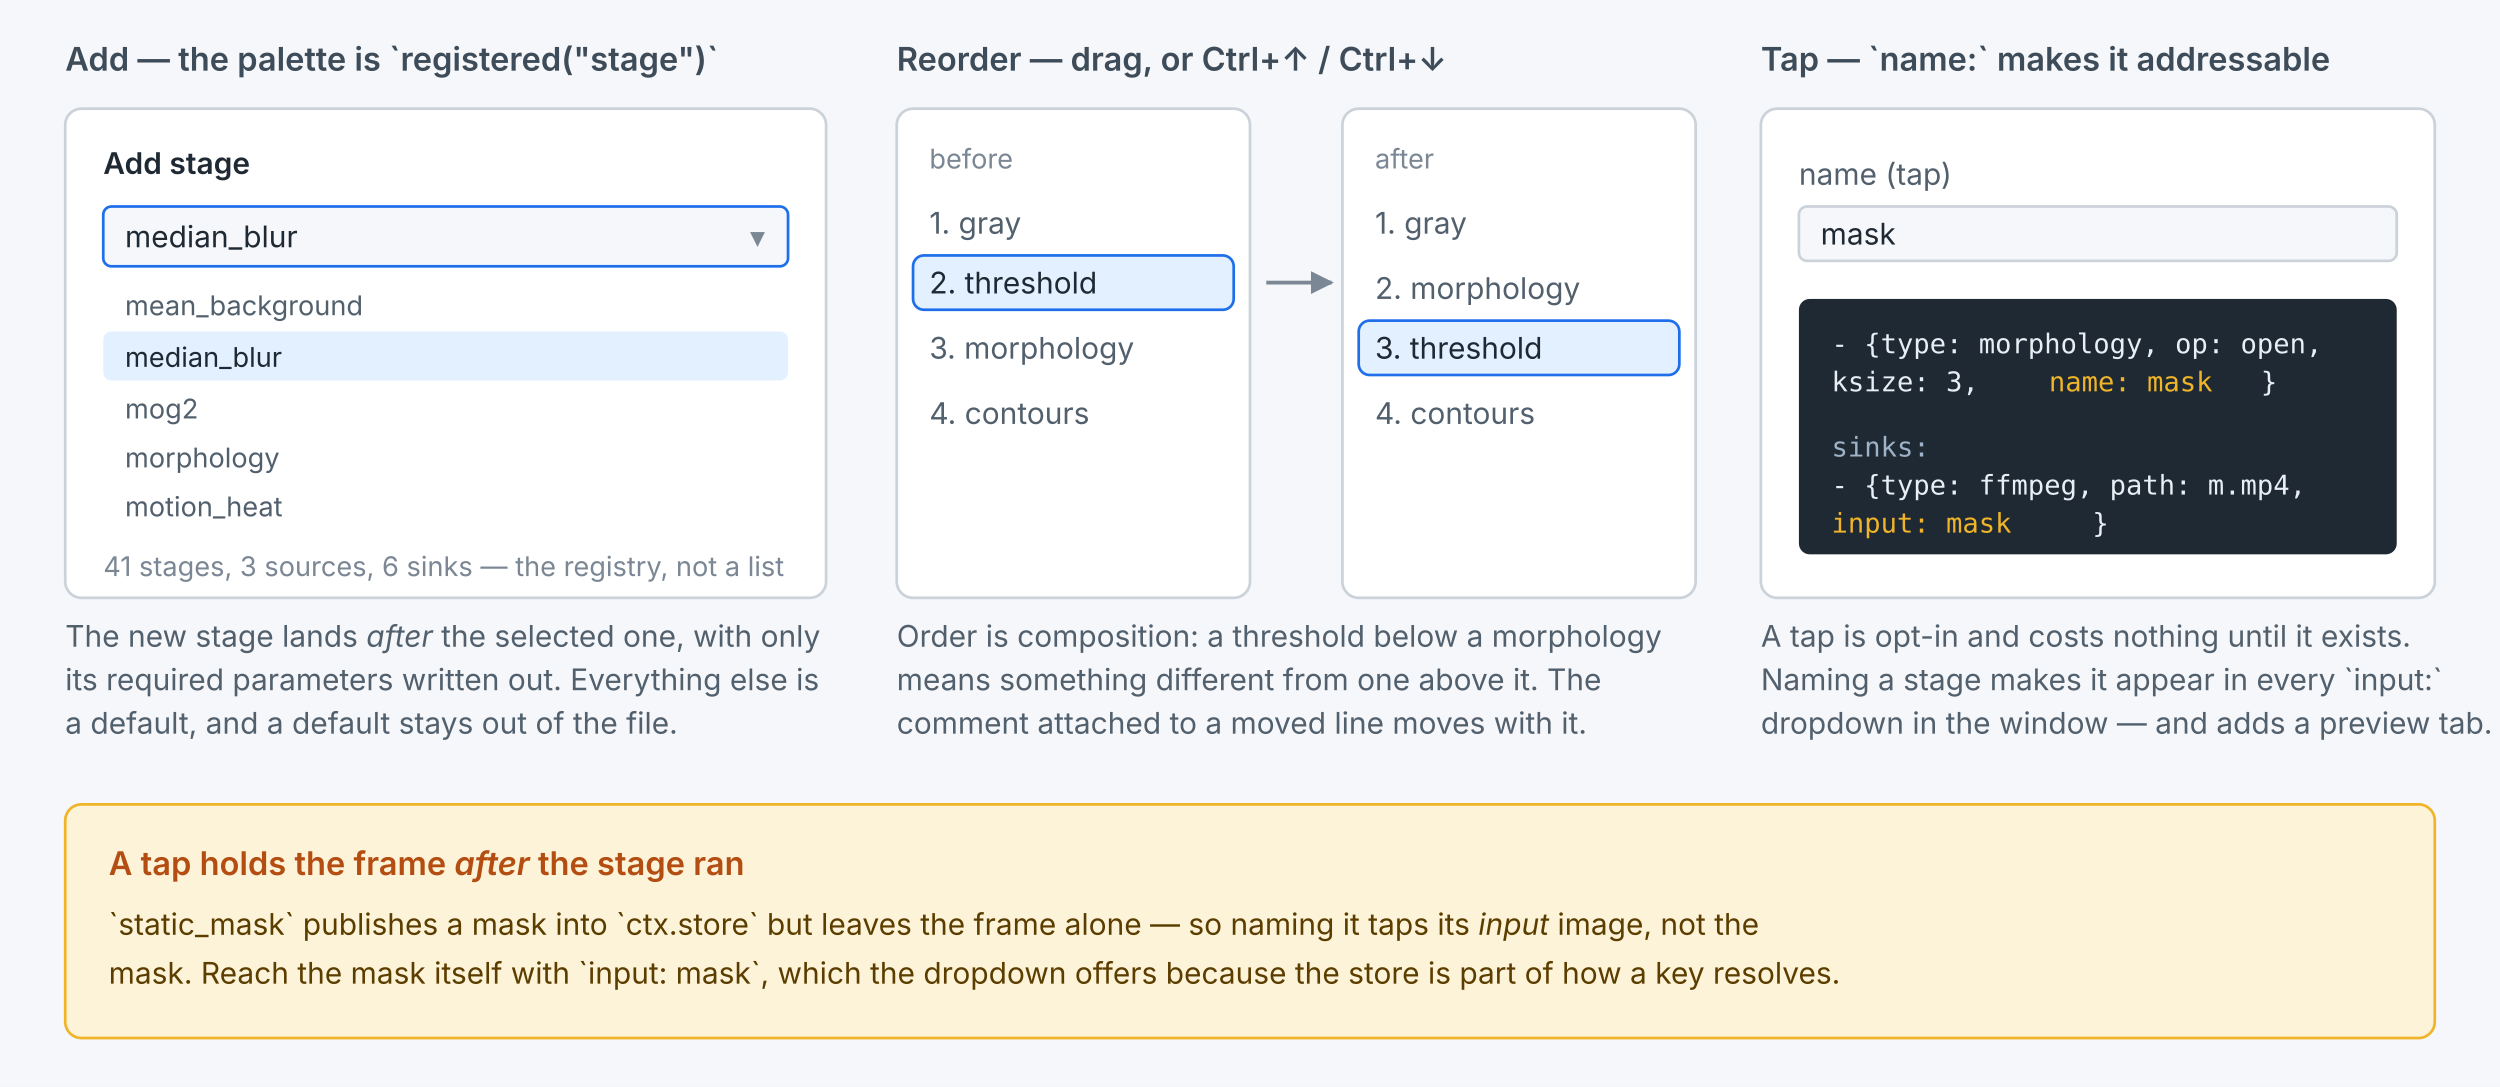
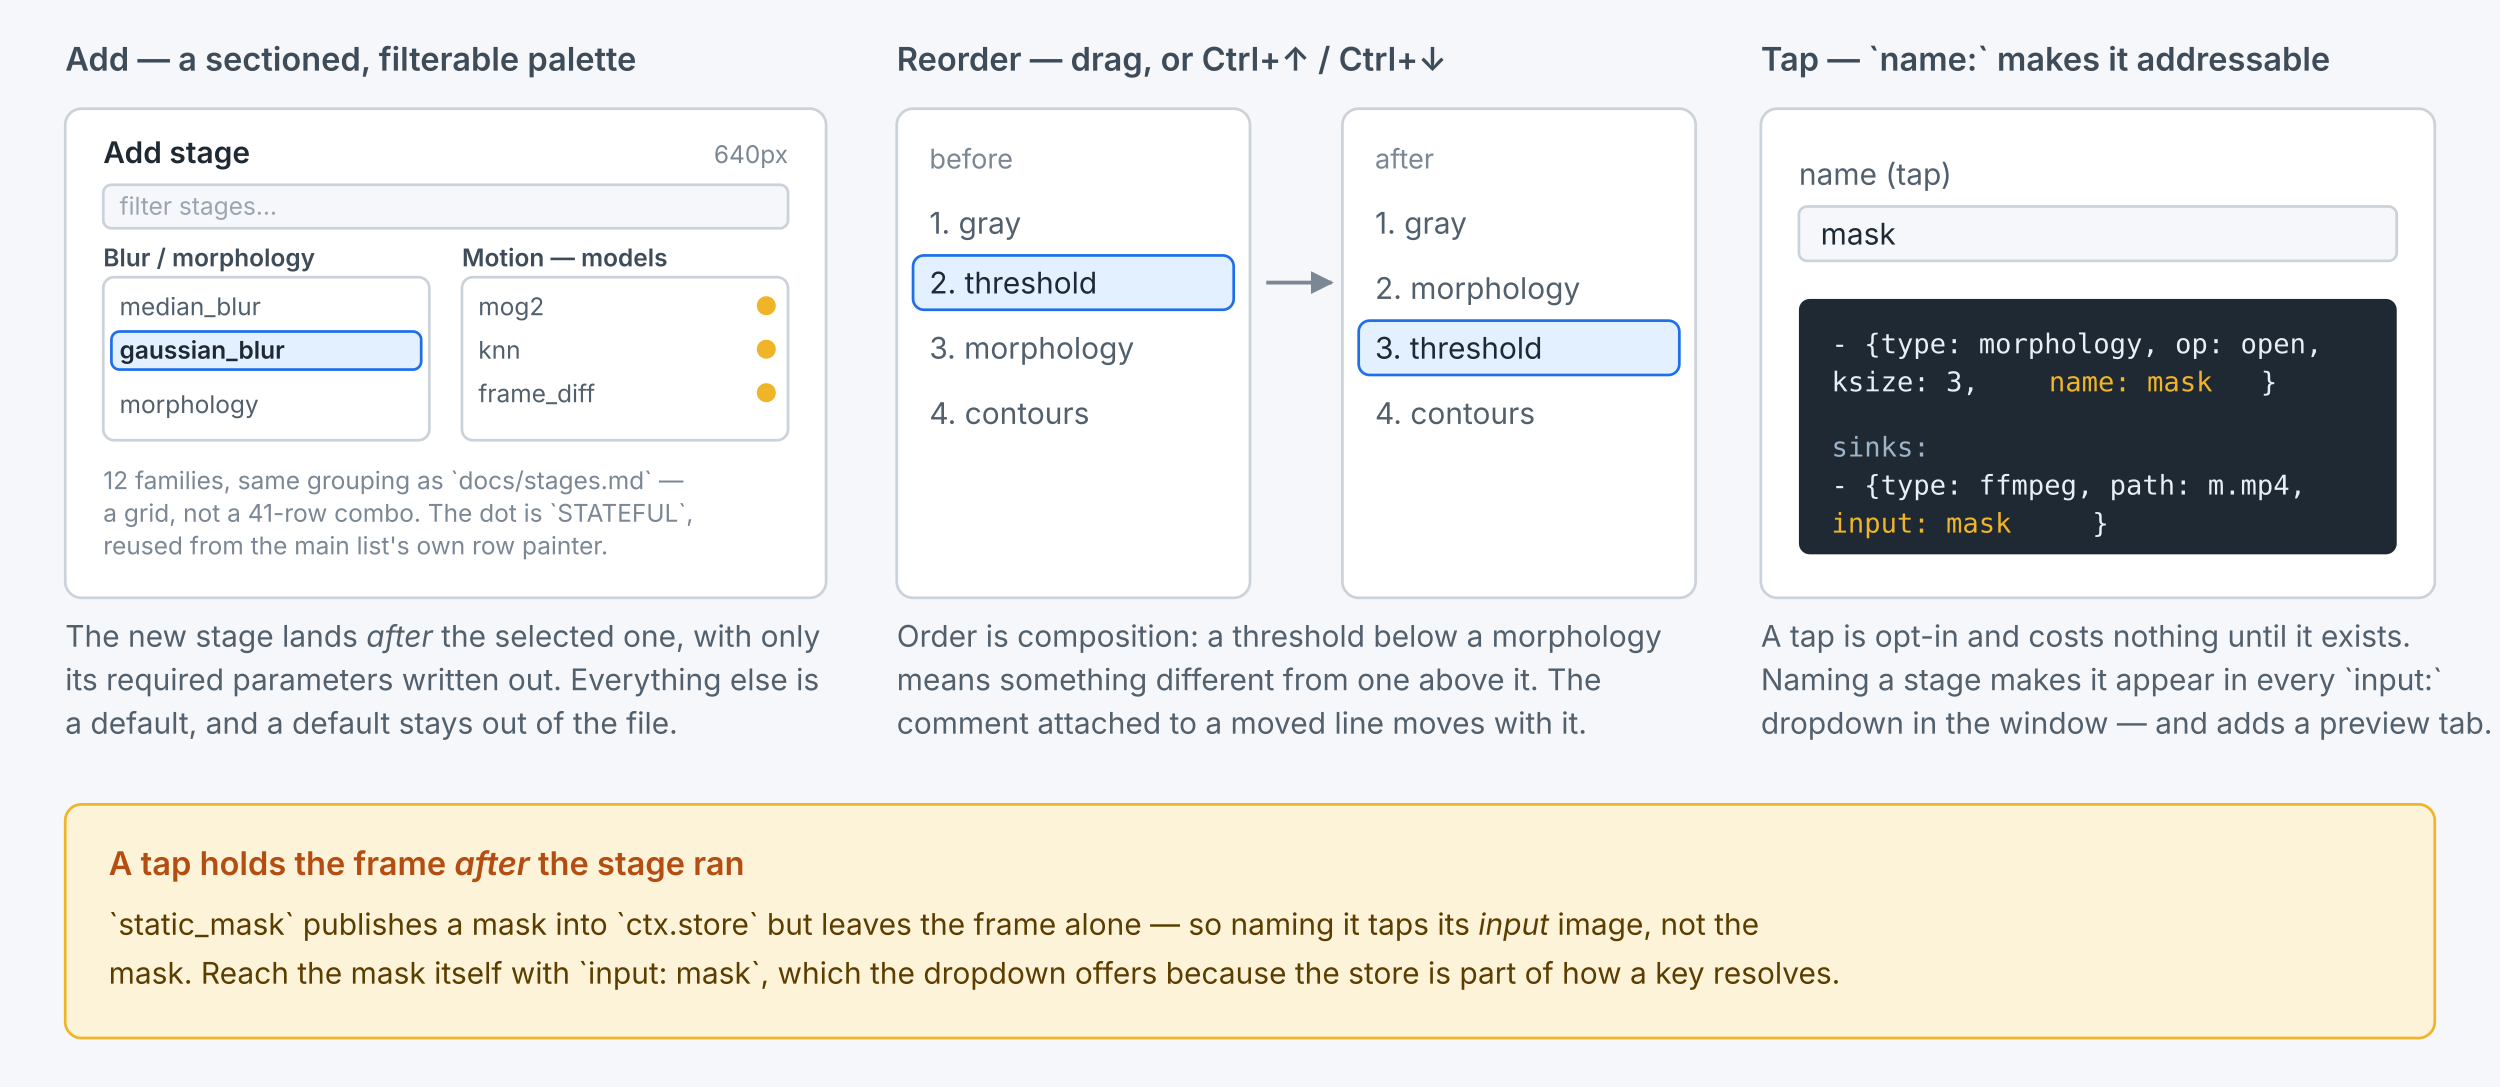
<svg xmlns="http://www.w3.org/2000/svg" viewBox="0 0 920 400" width="920" height="400" font-family="system-ui, -apple-system, Segoe UI, sans-serif">
  <defs>
    <marker id="s-arrow" viewBox="0 0 10 10" refX="9" refY="5" markerWidth="6" markerHeight="6" orient="auto-start-reverse">
      <path d="M0,0 L10,5 L0,10 z" fill="#7b8794" />
    </marker>
  </defs>
  <rect width="920" height="400" fill="#f5f7fa" />
-   <text x="24" y="26" font-size="12" font-weight="600" fill="#3e4c59">Add — the palette is `registered("stage")`</text>
+   <text x="24" y="26" font-size="12" font-weight="600" fill="#3e4c59">Add — a sectioned, filterable palette</text>
  <text x="330" y="26" font-size="12" font-weight="600" fill="#3e4c59">Reorder — drag, or Ctrl+↑ / Ctrl+↓</text>
  <text x="648" y="26" font-size="12" font-weight="600" fill="#3e4c59">Tap — `name:` makes it addressable</text>
  <g transform="translate(24 40)">
    <rect width="280" height="180" rx="6" fill="#fff" stroke="#cbd2d9" />
-     <text x="14" y="24" font-size="11" font-weight="600" fill="#1f2933">Add stage</text>
-     <rect x="14" y="36" width="252" height="22" rx="3" fill="#f5f7fa" stroke="#1f6feb" />
-     <text x="22" y="51" font-size="11" fill="#1f2933">median_blur</text>
-     <text x="252" y="51" font-size="11" fill="#7b8794">▾</text>
-     <g font-size="10" fill="#52606d">
-       <text x="22" y="76">mean_background</text>
-       <rect x="14" y="82" width="252" height="18" rx="3" fill="#e3f0ff" />
-       <text x="22" y="95" fill="#1f2933">median_blur</text>
-       <text x="22" y="114">mog2</text>
-       <text x="22" y="132">morphology</text>
-       <text x="22" y="150">motion_heat</text>
+     <text x="14" y="20" font-size="11" font-weight="600" fill="#1f2933">Add stage</text>
+     <text x="266" y="20" font-size="9" fill="#7b8794" text-anchor="end">640px</text>
+     <rect x="14" y="28" width="252" height="16" rx="3" fill="#f5f7fa" stroke="#cbd2d9" />
+     <text x="20" y="39" font-size="9" fill="#9aa5b1">filter stages…</text>
+     <g font-size="9">
+       <text x="14" y="58" font-weight="600" fill="#3e4c59">Blur / morphology</text>
+       <rect x="14" y="62" width="120" height="60" rx="4" fill="#fff" stroke="#cbd2d9" />
+       <text x="20" y="76" fill="#52606d">median_blur</text>
+       <rect x="17" y="82" width="114" height="14" rx="3" fill="#e3f0ff" stroke="#1f6feb" />
+       <text x="20" y="92" font-weight="600" fill="#1f2933">gaussian_blur</text>
+       <text x="20" y="112" fill="#52606d">morphology</text>
+       <text x="146" y="58" font-weight="600" fill="#3e4c59">Motion — models</text>
+       <rect x="146" y="62" width="120" height="60" rx="4" fill="#fff" stroke="#cbd2d9" />
+       <text x="152" y="76" fill="#52606d">mog2</text>
+       <circle cx="258" cy="72.5" r="3.5" fill="#f0b429" />
+       <text x="152" y="92" fill="#52606d">knn</text>
+       <circle cx="258" cy="88.5" r="3.5" fill="#f0b429" />
+       <text x="152" y="108" fill="#52606d">frame_diff</text>
+       <circle cx="258" cy="104.5" r="3.5" fill="#f0b429" />
    </g>
-     <text x="14" y="172" font-size="10" fill="#7b8794">41 stages, 3 sources, 6 sinks — the registry, not a list</text>
+     <text x="14" y="140" font-size="9" fill="#7b8794">12 families, same grouping as `docs/stages.md` —</text>
+     <text x="14" y="152" font-size="9" fill="#7b8794">a grid, not a 41-row combo. The dot is `STATEFUL`,</text>
+     <text x="14" y="164" font-size="9" fill="#7b8794">reused from the main list's own row painter.</text>
  </g>
  <text x="24" y="238" font-size="11" fill="#52606d">The new stage lands <tspan font-style="italic">after</tspan> the selected one, with only</text>
  <text x="24" y="254" font-size="11" fill="#52606d">its required parameters written out. Everything else is</text>
  <text x="24" y="270" font-size="11" fill="#52606d">a default, and a default stays out of the file.</text>
  <g transform="translate(330 40)" font-size="11">
    <rect width="130" height="180" rx="6" fill="#fff" stroke="#cbd2d9" />
    <text x="12" y="22" font-size="10" fill="#7b8794">before</text>
    <text x="12" y="46" fill="#52606d">1. gray</text>
    <rect x="6" y="54" width="118" height="20" rx="4" fill="#e3f0ff" stroke="#1f6feb" />
    <text x="12" y="68" fill="#1f2933">2. threshold</text>
    <text x="12" y="92" fill="#52606d">3. morphology</text>
    <text x="12" y="116" fill="#52606d">4. contours</text>
    <rect x="164" width="130" height="180" rx="6" fill="#fff" stroke="#cbd2d9" />
    <text x="176" y="22" font-size="10" fill="#7b8794">after</text>
    <text x="176" y="46" fill="#52606d">1. gray</text>
    <text x="176" y="70" fill="#52606d">2. morphology</text>
    <rect x="170" y="78" width="118" height="20" rx="4" fill="#e3f0ff" stroke="#1f6feb" />
    <text x="176" y="92" fill="#1f2933">3. threshold</text>
    <text x="176" y="116" fill="#52606d">4. contours</text>
    <path d="M136 64 H160" stroke="#7b8794" stroke-width="1.4" fill="none" marker-end="url(#s-arrow)" />
  </g>
  <text x="330" y="238" font-size="11" fill="#52606d">Order is composition: a threshold below a morphology</text>
  <text x="330" y="254" font-size="11" fill="#52606d">means something different from one above it. The</text>
  <text x="330" y="270" font-size="11" fill="#52606d">comment attached to a moved line moves with it.</text>
  <g transform="translate(648 40)">
    <rect width="248" height="180" rx="6" fill="#fff" stroke="#cbd2d9" />
    <g font-size="11">
      <text x="14" y="28" fill="#52606d">name (tap)</text>
      <rect x="14" y="36" width="220" height="20" rx="3" fill="#f5f7fa" stroke="#cbd2d9" />
      <text x="22" y="50" fill="#1f2933">mask</text>
    </g>
    <g font-family="ui-monospace, SFMono-Regular, Menlo, monospace" font-size="10">
      <rect x="14" y="70" width="220" height="94" rx="4" fill="#1f2933" />
      <text x="26" y="90" fill="#e8eef5">- {type: morphology, op: open,</text>
      <text x="26" y="104" fill="#e8eef5">   ksize: 3, </text>
      <text x="106" y="104" fill="#f0b429">name: mask</text>
      <text x="184" y="104" fill="#e8eef5">}</text>
      <text x="26" y="128" fill="#9fb3c8">sinks:</text>
      <text x="26" y="142" fill="#e8eef5">- {type: ffmpeg, path: m.mp4,</text>
      <text x="26" y="156" fill="#f0b429">   input: mask</text>
      <text x="122" y="156" fill="#e8eef5">}</text>
    </g>
  </g>
  <text x="648" y="238" font-size="11" fill="#52606d">A tap is opt-in and costs nothing until it exists.</text>
  <text x="648" y="254" font-size="11" fill="#52606d">Naming a stage makes it appear in every `input:`</text>
  <text x="648" y="270" font-size="11" fill="#52606d">dropdown in the window — and adds a preview tab.</text>
  <g transform="translate(24 296)">
    <rect width="872" height="86" rx="6" fill="#fdf3d8" stroke="#f0b429" />
    <text x="16" y="26" font-size="12" font-weight="600" fill="#b44d12">A tap holds the frame <tspan font-style="italic">after</tspan> the stage ran</text>
    <text x="16" y="48" font-size="11" fill="#5c3d00">`static_mask` publishes a mask into `ctx.store` but leaves the frame alone — so naming it taps its <tspan font-style="italic">input</tspan> image, not the</text>
    <text x="16" y="66" font-size="11" fill="#5c3d00">mask. Reach the mask itself with `input: mask`, which the dropdown offers because the store is part of how a key resolves.</text>
  </g>
</svg>
